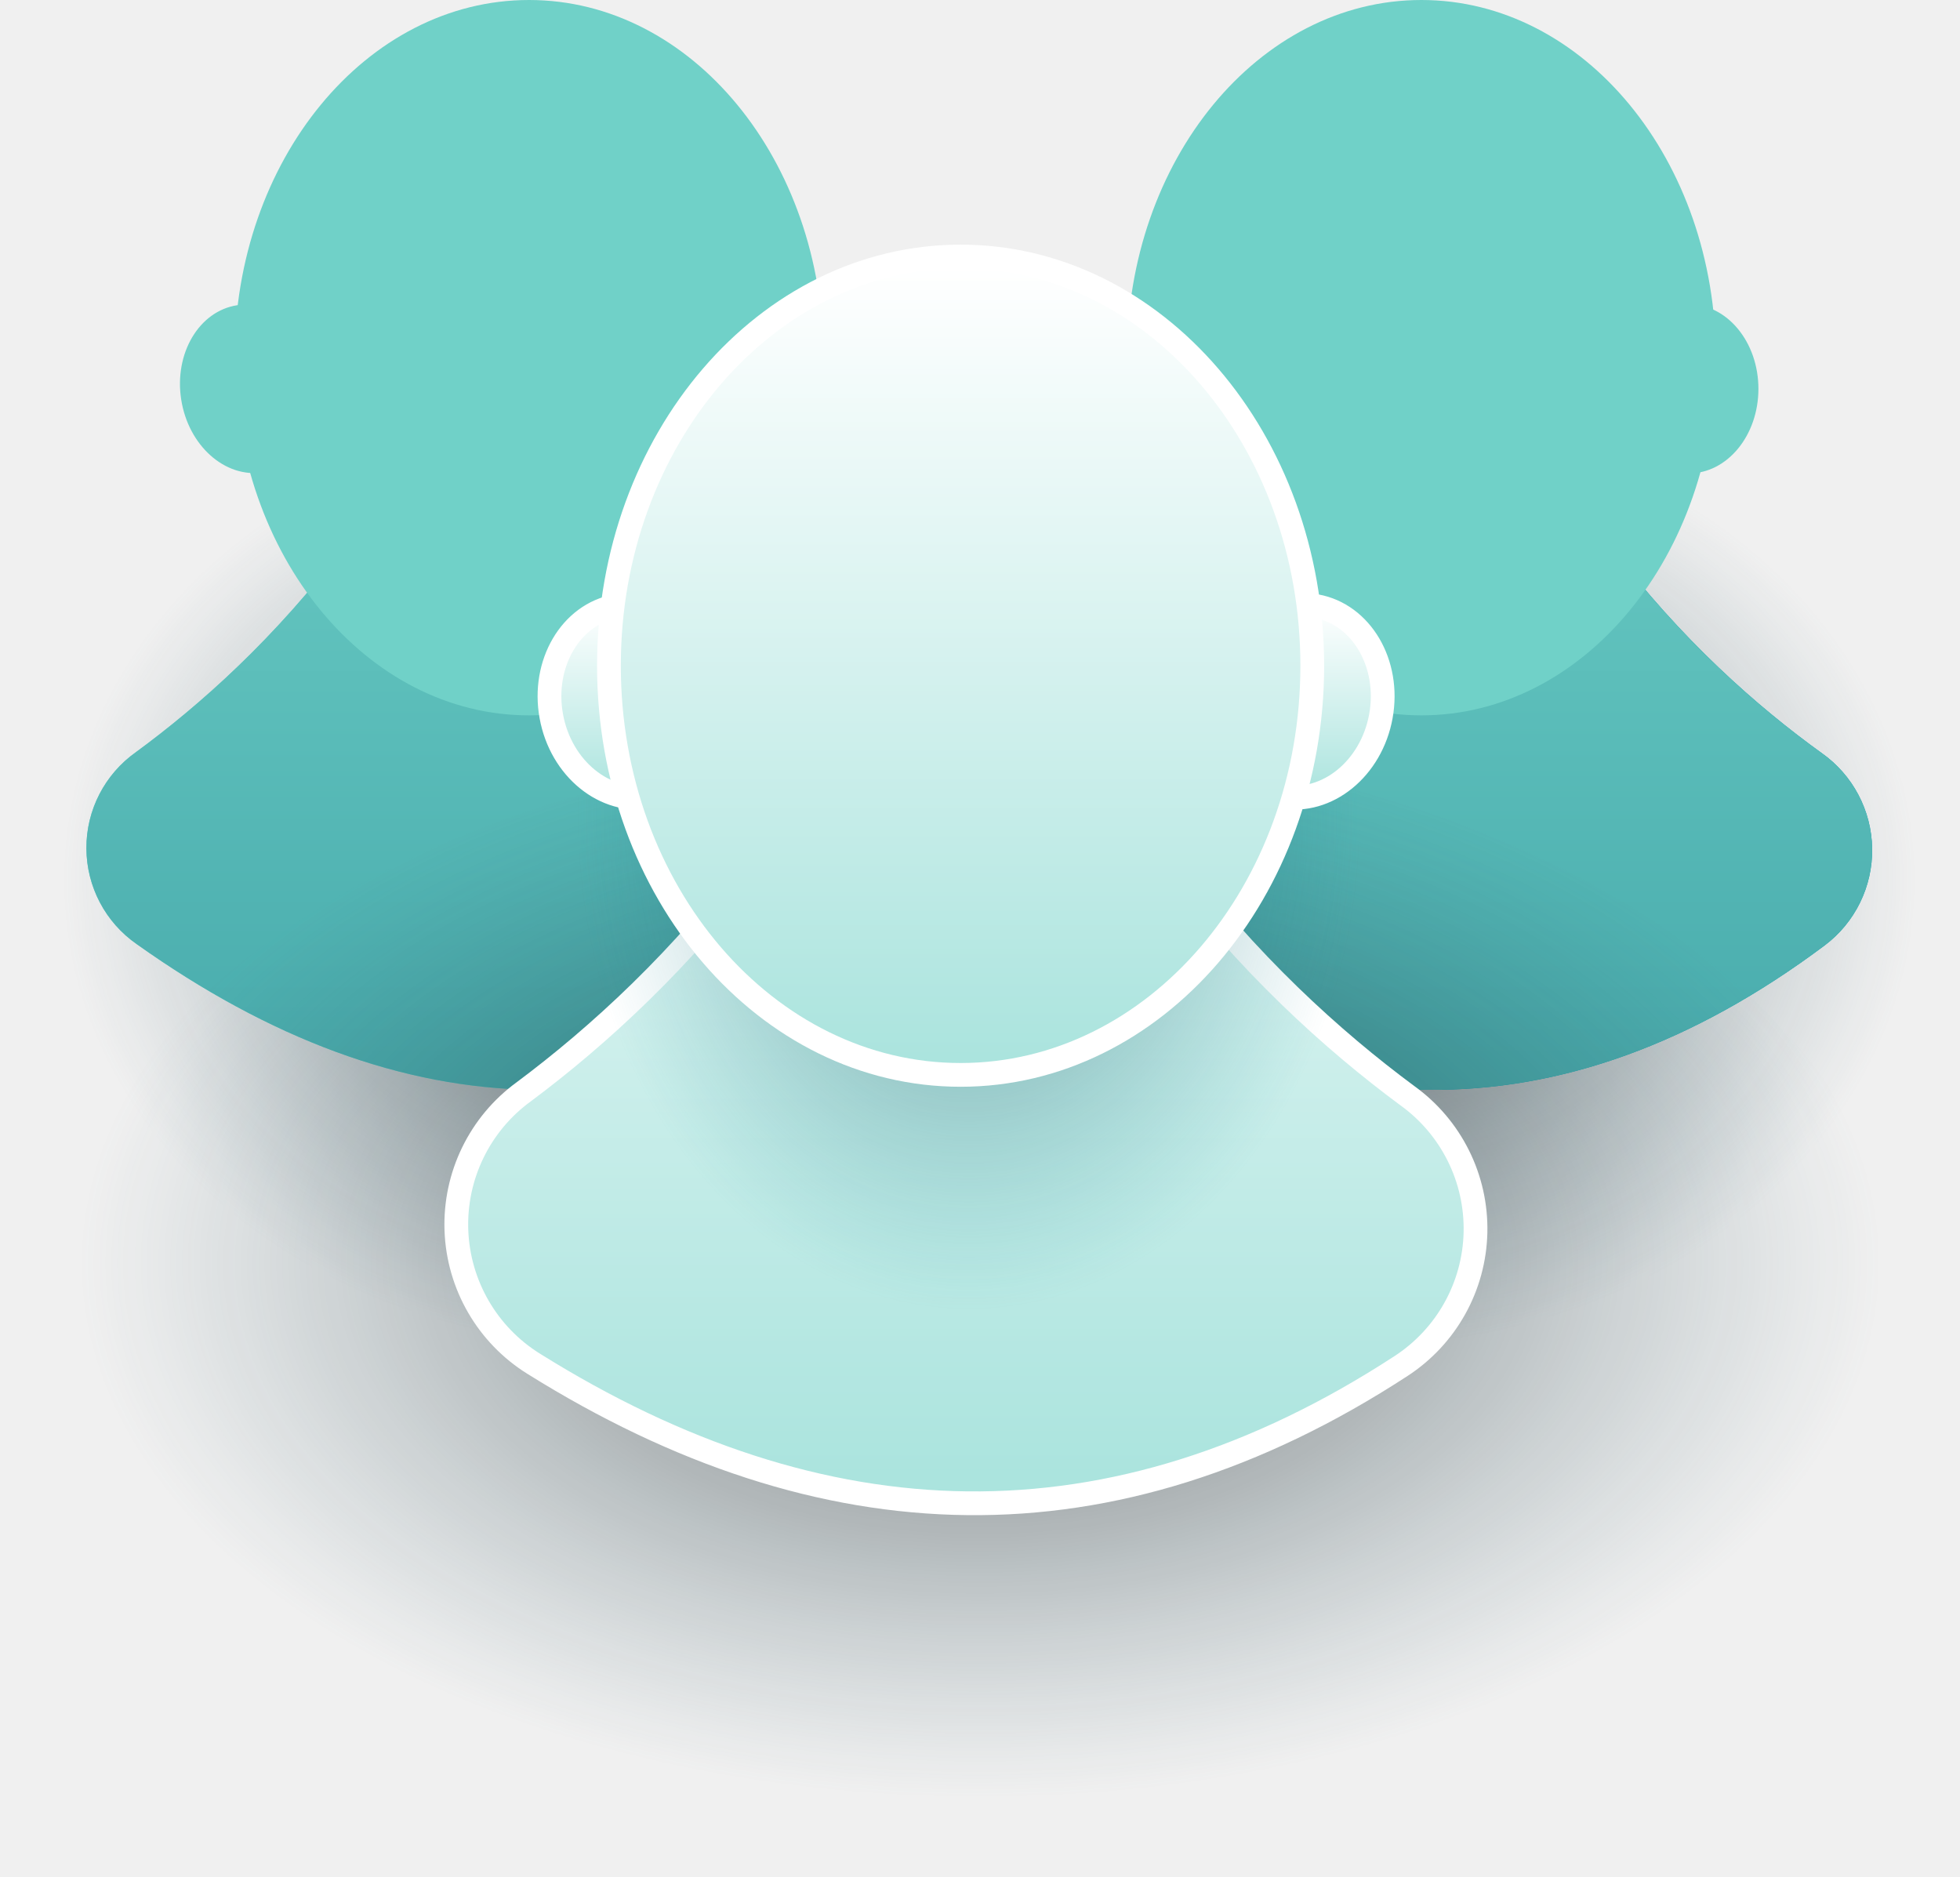
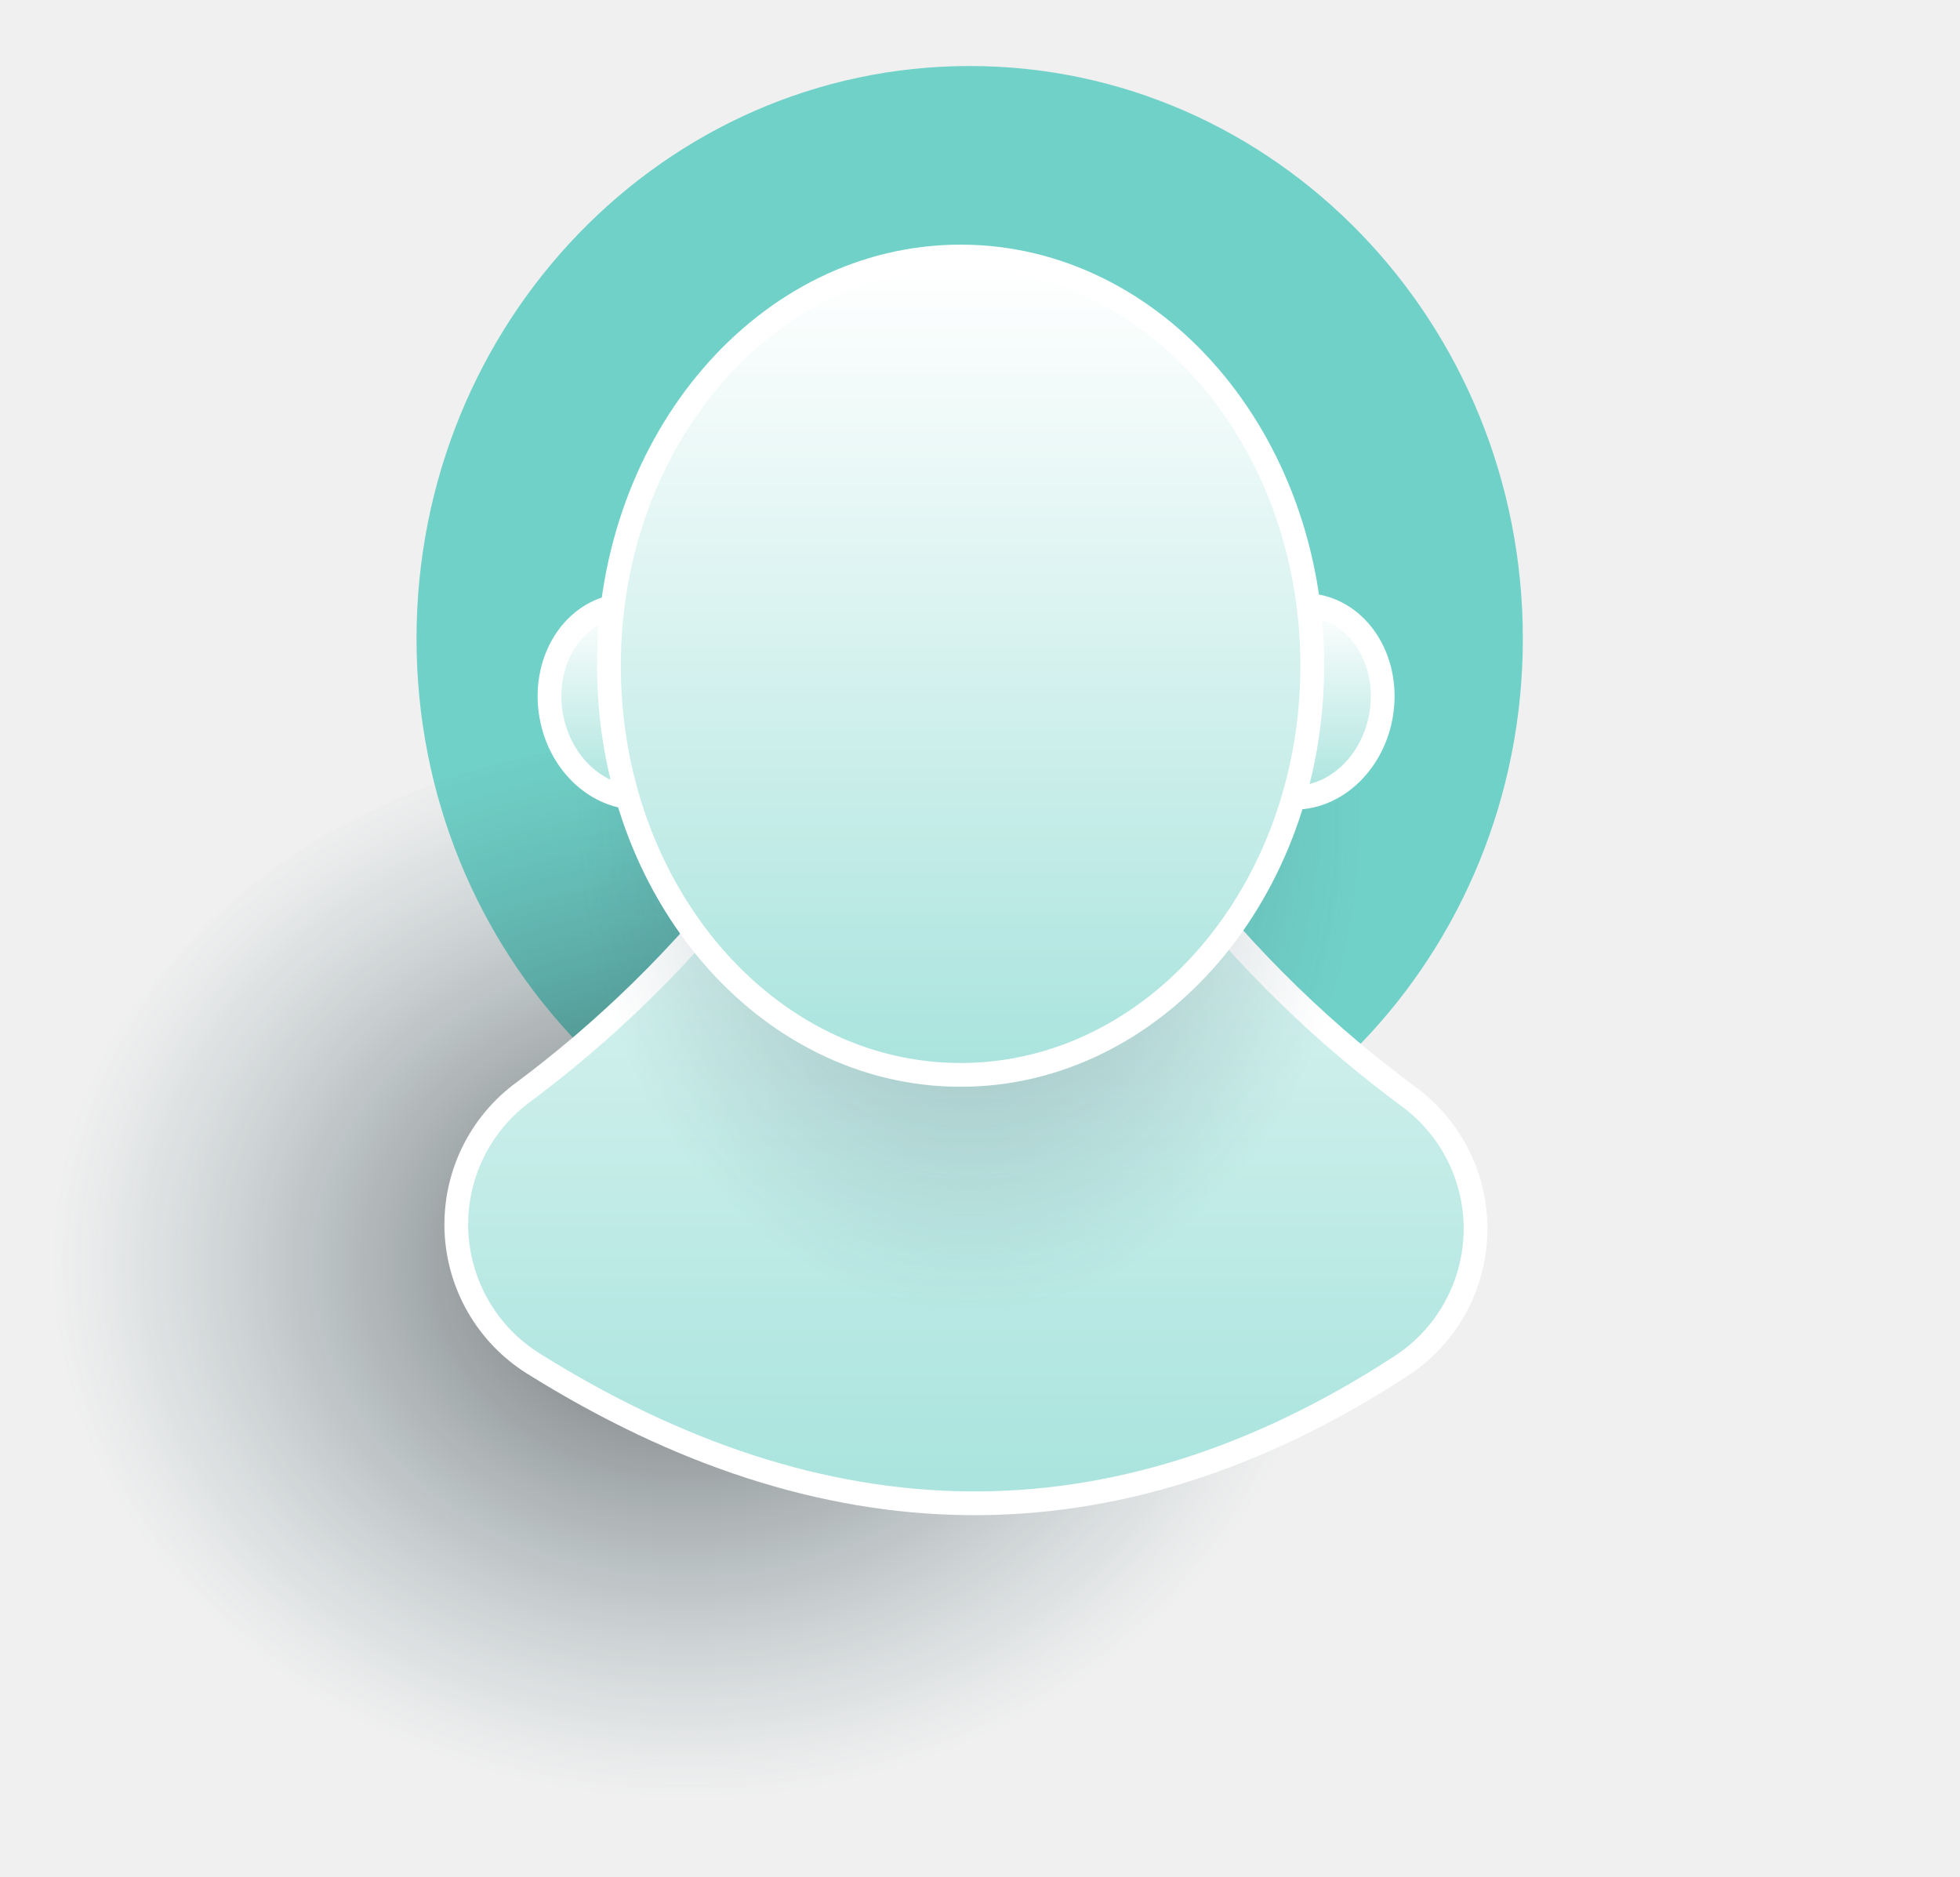
<svg xmlns="http://www.w3.org/2000/svg" viewBox="0 0 165 158" xml:space="preserve" style="fill-rule:evenodd;clip-rule:evenodd;stroke-linecap:round;stroke-linejoin:round;stroke-miterlimit:1.5">
-   <g id="person1">
-     <path d="M45.622,35.618c30.103,0 54.542,18.68 54.542,41.689c0,23.01 -24.439,41.69 -54.542,41.69c-30.103,0 -41.692,-18.744 -41.692,-41.753c0,-23.009 11.589,-41.626 41.692,-41.626Z" style="fill:url(#_Radial1);" />
-     <path d="M78.299,63.439c2.605,1.829 4.177,4.795 4.229,7.978c0.052,3.183 -1.422,6.198 -3.967,8.111c-22.346,16.745 -44.696,15.836 -67.046,-0.048c-2.644,-1.835 -4.228,-4.844 -4.242,-8.064c-0.015,-3.219 1.542,-6.242 4.171,-8.101c10.616,-7.784 25.846,-22.829 32.377,-48.625c0,0 0.314,-7.546 0.899,-4.207c0.585,-3.339 0.899,4.207 0.899,4.207c6.584,26.005 22.008,41.084 32.68,48.749Z" style="fill:#70D1C8;" />
-     <path d="M78.299,63.439c2.605,1.829 4.177,4.795 4.229,7.978c0.052,3.183 -1.422,6.198 -3.967,8.111c-22.346,16.745 -44.696,15.836 -67.046,-0.048c-2.644,-1.835 -4.228,-4.844 -4.242,-8.064c-0.015,-3.219 1.542,-6.242 4.171,-8.101c10.616,-7.784 25.846,-22.829 32.377,-48.625c0,0 0.314,-7.546 0.899,-4.207c0.585,-3.339 0.899,4.207 0.899,4.207c6.584,26.005 22.008,41.084 32.68,48.749Z" style="fill:url(#_Linear2);" />
-     <path d="M19.95,25.696c3.197,-0.498 6.284,2.249 6.889,6.132c0.605,3.883 -1.499,7.44 -4.696,7.939c-3.197,0.498 -6.283,-2.25 -6.889,-6.133c-0.605,-3.882 1.499,-7.439 4.696,-7.938Z" style="fill:#70D1C8" />
-     <ellipse cx="67.991" cy="32.731" rx="5.862" ry="7.12" style="fill:none;" />
-     <ellipse cx="44.537" cy="30.109" rx="24.79" ry="30.109" style="fill:#70D1C8;" />
-   </g>
-   <g id="person2">
-     <path d="M120.743,35.618c30.103,0 41.214,18.68 41.214,41.689c0,23.01 -11.111,41.69 -41.214,41.69c-30.103,0 -54.542,-18.68 -54.542,-41.69c0,-23.009 24.439,-41.689 54.542,-41.689Z" style="fill:url(#_Radial3);" />
-     <path d="M153.353,63.39c2.621,1.844 4.202,4.832 4.251,8.037c0.049,3.204 -1.439,6.239 -4.003,8.162c-22.29,16.661 -44.584,15.758 -66.878,-0.047c-2.666,-1.844 -4.264,-4.873 -4.282,-8.114c-0.018,-3.242 1.547,-6.288 4.192,-8.162c10.613,-7.799 25.792,-22.835 32.309,-48.576c0,0 0.314,-7.546 0.899,-4.207c0.585,-3.339 0.899,4.207 0.899,4.207c6.57,25.951 21.943,41.021 32.613,48.7Z" style="fill:rgb(3,160,174);" />
-     <path d="M153.353,63.39c2.621,1.844 4.202,4.832 4.251,8.037c0.049,3.204 -1.439,6.239 -4.003,8.162c-22.29,16.661 -44.584,15.758 -66.878,-0.047c-2.666,-1.844 -4.264,-4.873 -4.282,-8.114c-0.018,-3.242 1.547,-6.288 4.192,-8.162c10.613,-7.799 25.792,-22.835 32.309,-48.576c0,0 0.314,-7.546 0.899,-4.207c0.585,-3.339 0.899,4.207 0.899,4.207c6.57,25.951 21.943,41.021 32.613,48.7Z" style="fill:url(#_Linear4);" />
-     <ellipse cx="96.168" cy="32.731" rx="5.862" ry="7.12" style="fill:#70D1C8;" />
-     <ellipse cx="142.168" cy="32.731" rx="5.862" ry="7.12" style="fill:#70D1C8;" />
-     <path d="M144.26,25.704c3.193,0.521 5.271,4.093 4.638,7.972c-0.633,3.878 -3.739,6.604 -6.933,6.083c-3.193,-0.522 -5.271,-4.094 -4.638,-7.972c0.633,-3.879 3.739,-6.604 6.933,-6.083Z" style="fill:none;" />
-     <ellipse cx="119.658" cy="30.109" rx="24.79" ry="30.109" style="fill:#70D1C8;" />
-   </g>
-   <g id="person3">
-     <ellipse cx="82.163" cy="110.033" rx="77.933" ry="47.694" style="fill:url(#_Radial5);" />
-     <path d="M118.476,92.233c3.696,2.658 5.842,6.969 5.736,11.521c-0.107,4.552 -2.453,8.757 -6.27,11.239c-24.333,15.855 -48.677,15.01 -73.021,-0.197c-3.899,-2.43 -6.335,-6.639 -6.5,-11.231c-0.164,-4.591 1.964,-8.964 5.68,-11.667c12.484,-9.313 28.672,-26.109 35.911,-53.5c0,0 0.375,-8.633 1.074,-4.813c0.698,-3.82 1.073,4.813 1.073,4.813c7.321,27.701 23.794,44.565 36.317,53.835Z" style="fill:url(#_Linear6);stroke:white;stroke-width:2px;" />
-     <ellipse cx="81.403" cy="72.154" rx="33.499" ry="43.778" style="fill:url(#_Radial7);" />
-     <path d="M51.846,51.023c3.801,-0.69 7.539,2.342 8.341,6.766c0.802,4.423 -1.633,8.574 -5.435,9.264c-3.802,0.689 -7.54,-2.343 -8.342,-6.766c-0.802,-4.424 1.634,-8.575 5.436,-9.264Z" style="fill:url(#_Linear8);stroke:white;stroke-width:2px;" />
-     <path d="M110.804,51.021c3.803,0.685 6.243,4.833 5.446,9.258c-0.798,4.424 -4.532,7.46 -8.335,6.775c-3.802,-0.685 -6.242,-4.833 -5.445,-9.258c0.797,-4.424 4.531,-7.46 8.334,-6.775Z" style="fill:url(#_Linear9);stroke:white;stroke-width:2px;" />
-     <ellipse cx="80.867" cy="56.038" rx="29.604" ry="34.445" style="fill:url(#_Linear10);stroke:white;stroke-width:2px;" />
+   <ellipse id="disc" cx="81.631" cy="53.762" rx="46.567" ry="48.204" style="fill:#70D1C8;" />
+   <g id="person">
+     <ellipse id="backshadow" cx="82.163" cy="110.033" rx="77.933" ry="47.694" style="fill:url(#_craftRadial72); transform: scaleX(0.7); transform-box: fill-box;transform-origin: center;" />
+     <path d="M118.476,92.233c3.696,2.658 5.842,6.969 5.736,11.521c-0.107,4.552 -2.453,8.757 -6.27,11.239c-24.333,15.855 -48.677,15.01 -73.021,-0.197c-3.899,-2.43 -6.335,-6.639 -6.5,-11.231c-0.164,-4.591 1.964,-8.964 5.68,-11.667c12.484,-9.313 28.672,-26.109 35.911,-53.5c0,0 0.375,-8.633 1.074,-4.813c0.698,-3.82 1.073,4.813 1.073,4.813c7.321,27.701 23.794,44.565 36.317,53.835Z" style="fill:url(#_craftLinear73);stroke:white;stroke-width:2px;" />
+     <ellipse cx="81.403" cy="72.154" rx="33.499" ry="43.778" style="fill:url(#_craftRadial74);" />
+     <path d="M51.846,51.023c3.801,-0.69 7.539,2.342 8.341,6.766c0.802,4.423 -1.633,8.574 -5.435,9.264c-3.802,0.689 -7.54,-2.343 -8.342,-6.766c-0.802,-4.424 1.634,-8.575 5.436,-9.264Z" style="fill:url(#_craftLinear75);stroke:white;stroke-width:2px;" />
+     <path d="M110.804,51.021c3.803,0.685 6.243,4.833 5.446,9.258c-0.798,4.424 -4.532,7.46 -8.335,6.775c-3.802,-0.685 -6.242,-4.833 -5.445,-9.258c0.797,-4.424 4.531,-7.46 8.334,-6.775Z" style="fill:url(#_craftLinear76);stroke:white;stroke-width:2px;" />
+     <ellipse cx="80.867" cy="56.038" rx="29.604" ry="34.445" style="fill:url(#_craftLinear77);stroke:white;stroke-width:2px;" />
  </g>
  <defs>
-     <radialGradient id="_Radial1" cx="0" cy="0" r="1" gradientUnits="userSpaceOnUse" gradientTransform="matrix(-47.2623,0,0,-39.444,52.2711,74.0608)">
-       <stop offset="0" style="stop-color:black;stop-opacity:0.6" />
+     <radialGradient id="_craftRadial72" cx="0" cy="0" r="1" gradientUnits="userSpaceOnUse" gradientTransform="matrix(-76.5487,0,0,-45.1251,82.526,106.319)">
+       <stop offset="0" style="stop-color:#000000;stop-opacity:0.6" />
      <stop offset="1" style="stop-color:#396472;stop-opacity:0" />
    </radialGradient>
-     <linearGradient id="_Linear2" x1="0" y1="0" x2="1" y2="0" gradientUnits="userSpaceOnUse" gradientTransform="matrix(3.98459e-15,65.0732,-65.0732,3.98459e-15,44.4396,23.9149)">
-       <stop offset="0" style="stop-color:#70D1C8;stop-opacity:1" />
-       <stop offset="1" style="stop-color:#49ACAD;stop-opacity:1" />
-     </linearGradient>
-     <radialGradient id="_Radial3" cx="0" cy="0" r="1" gradientUnits="userSpaceOnUse" gradientTransform="matrix(-47.0275,0,0,-39.444,114.302,74.0608)">
-       <stop offset="0" style="stop-color:black;stop-opacity:0.6" />
-       <stop offset="1" style="stop-color:#396472;stop-opacity:0" />
-     </radialGradient>
-     <linearGradient id="_Linear4" x1="0" y1="0" x2="1" y2="0" gradientUnits="userSpaceOnUse" gradientTransform="matrix(3.97971e-15,65.0735,-64.9936,3.9846e-15,119.562,23.915)">
-       <stop offset="0" style="stop-color:#70D1C8;stop-opacity:1" />
-       <stop offset="1" style="stop-color:#49ACAD;stop-opacity:1" />
-     </linearGradient>
-     <radialGradient id="_Radial5" cx="0" cy="0" r="1" gradientUnits="userSpaceOnUse" gradientTransform="matrix(-76.5487,0,0,-45.1251,82.526,106.319)">
-       <stop offset="0" style="stop-color:black;stop-opacity:0.6" />
-       <stop offset="1" style="stop-color:#396472;stop-opacity:0" />
-     </radialGradient>
-     <linearGradient id="_Linear6" x1="0" y1="0" x2="1" y2="0" gradientUnits="userSpaceOnUse" gradientTransform="matrix(-3.17988e-14,90.9291,-83.0566,-3.48128e-14,86.4846,33.6517)">
+     <linearGradient id="_craftLinear73" x1="0" y1="0" x2="1" y2="0" gradientUnits="userSpaceOnUse" gradientTransform="matrix(-3.17988e-14,90.9291,-83.0566,-3.48128e-14,86.4846,33.6517)">
      <stop offset="0" style="stop-color:white;stop-opacity:1" />
      <stop offset="1" style="stop-color:#ABE4DE;stop-opacity:1" />
    </linearGradient>
-     <radialGradient id="_Radial7" cx="0" cy="0" r="1" gradientUnits="userSpaceOnUse" gradientTransform="matrix(-32.9039,0,0,-41.42,81.559,68.7446)">
-       <stop offset="0" style="stop-color:#124247;stop-opacity:0.6" />
-       <stop offset="1" style="stop-color:#2996A2;stop-opacity:0" />
+     <radialGradient id="_craftRadial74" cx="0" cy="0" r="1" gradientUnits="userSpaceOnUse" gradientTransform="matrix(-32.9039,0,0,-41.42,81.559,68.7446)">
+       <stop offset="0" style="stop-color:#27333E;stop-opacity:0.4" />
+       <stop offset="1" style="stop-color:#396472;stop-opacity:0" />
    </radialGradient>
-     <linearGradient id="_Linear8" x1="0" y1="0" x2="1" y2="0" gradientUnits="userSpaceOnUse" gradientTransform="matrix(-5.21898e-15,15.706,-13.6317,-6.01317e-15,54.1472,51.1051)">
+     <linearGradient id="_craftLinear75" x1="0" y1="0" x2="1" y2="0" gradientUnits="userSpaceOnUse" gradientTransform="matrix(-5.21898e-15,15.706,-13.6317,-6.01317e-15,54.1472,51.1051)">
      <stop offset="0" style="stop-color:white;stop-opacity:1" />
      <stop offset="1" style="stop-color:#ABE4DE;stop-opacity:1" />
    </linearGradient>
-     <linearGradient id="_Linear9" x1="0" y1="0" x2="1" y2="0" gradientUnits="userSpaceOnUse" gradientTransform="matrix(-5.21869e-15,15.7065,-13.6309,-6.01334e-15,110.209,51.1045)">
+     <linearGradient id="_craftLinear76" x1="0" y1="0" x2="1" y2="0" gradientUnits="userSpaceOnUse" gradientTransform="matrix(-5.21869e-15,15.7065,-13.6309,-6.01334e-15,110.209,51.1045)">
      <stop offset="0" style="stop-color:white;stop-opacity:1" />
      <stop offset="1" style="stop-color:#ABE4DE;stop-opacity:1" />
    </linearGradient>
-     <linearGradient id="_Linear10" x1="0" y1="0" x2="1" y2="0" gradientUnits="userSpaceOnUse" gradientTransform="matrix(-2.19425e-14,66.6845,-57.3125,-2.55306e-14,84.4349,22.3572)">
+     <linearGradient id="_craftLinear77" x1="0" y1="0" x2="1" y2="0" gradientUnits="userSpaceOnUse" gradientTransform="matrix(-2.19425e-14,66.6845,-57.3125,-2.55306e-14,84.4349,22.3572)">
      <stop offset="0" style="stop-color:white;stop-opacity:1" />
      <stop offset="1" style="stop-color:#ABE4DE;stop-opacity:1" />
    </linearGradient>
  </defs>
  <style type="text/css">
-         #person1,
-         #person2,
-         #person3 {
+         #person,
+         #disc {
            transform-box: fill-box;
            transform-origin: center;
+             transition: 0.5s ease-in;
+             transform: scale(1);
        }
-         #person1,
-         #person2,
-         #person3 {
-             transform: translateX(0);
-             transition: 0.5s ease-in;
+         svg:hover #disc {
+             transform: scale(1.05);
        }
-         svg:hover #person1 {
-             transform: translateX(10px);
-         }
-         svg:hover #person2 {
-             transform: translateX(-10px);
-         }
-         svg:hover #person3 {
+         svg:hover #person {
            transform: scale(0.95);
        }
    </style>
</svg>
